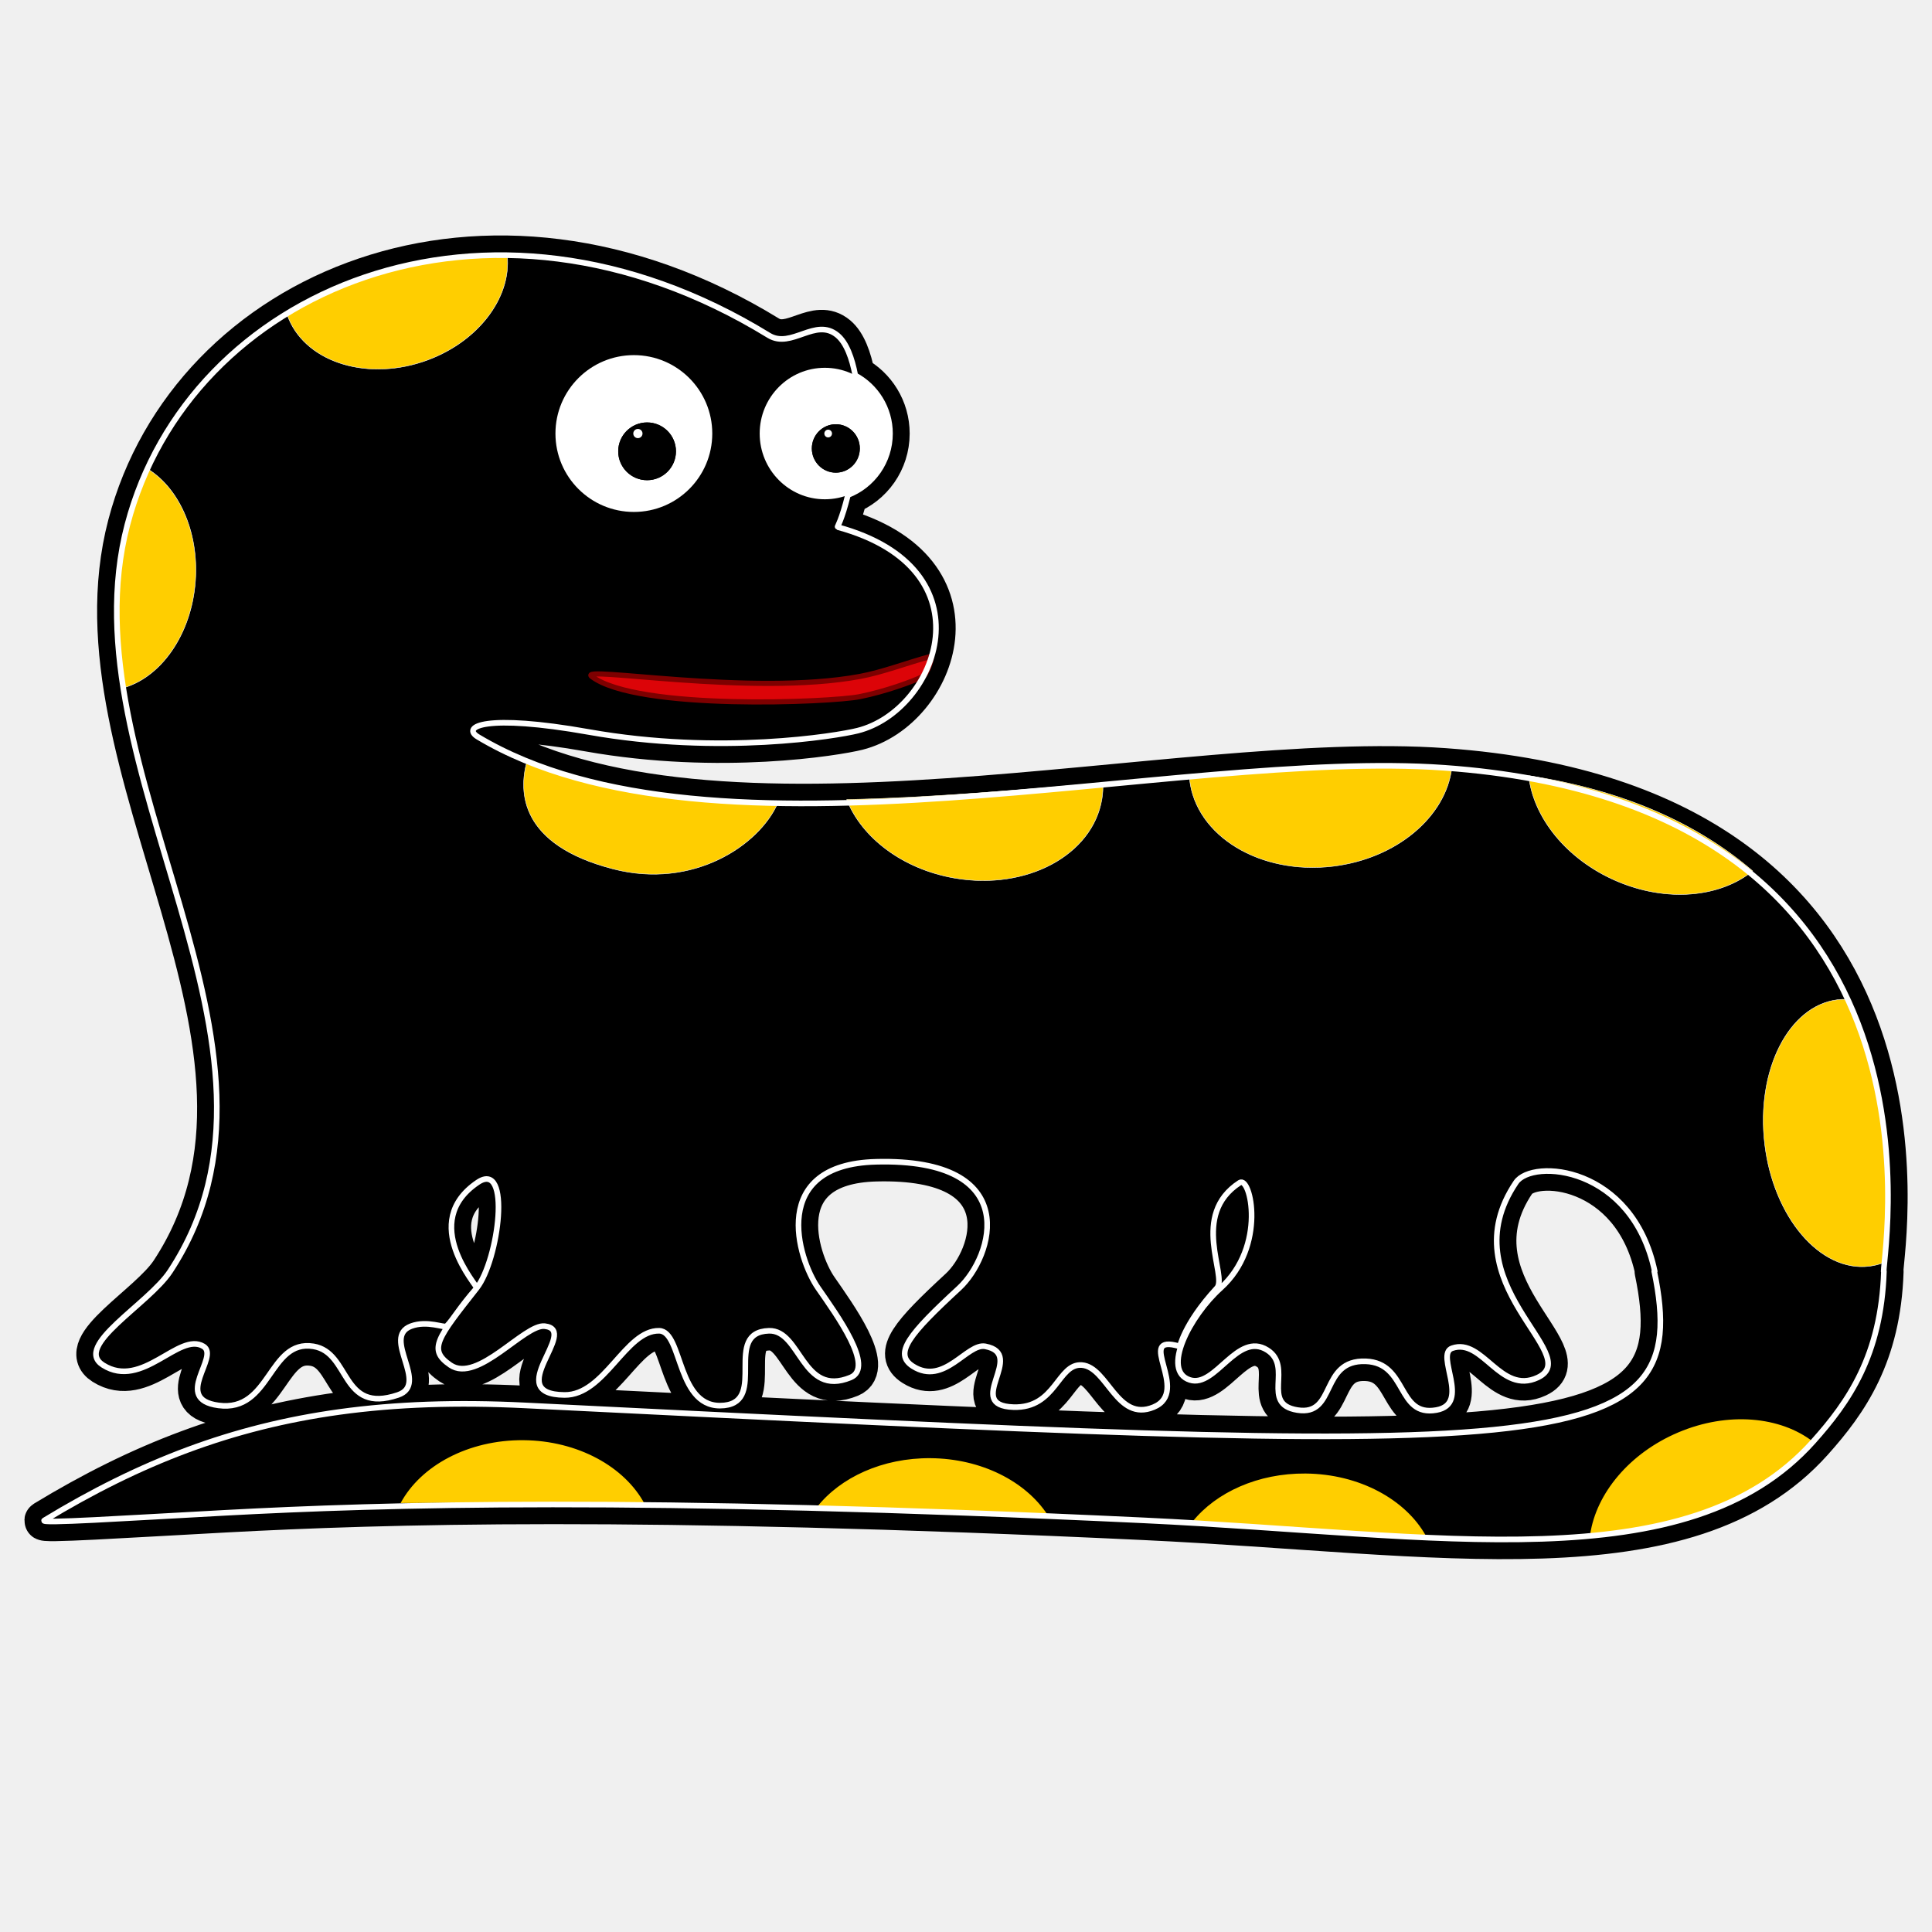
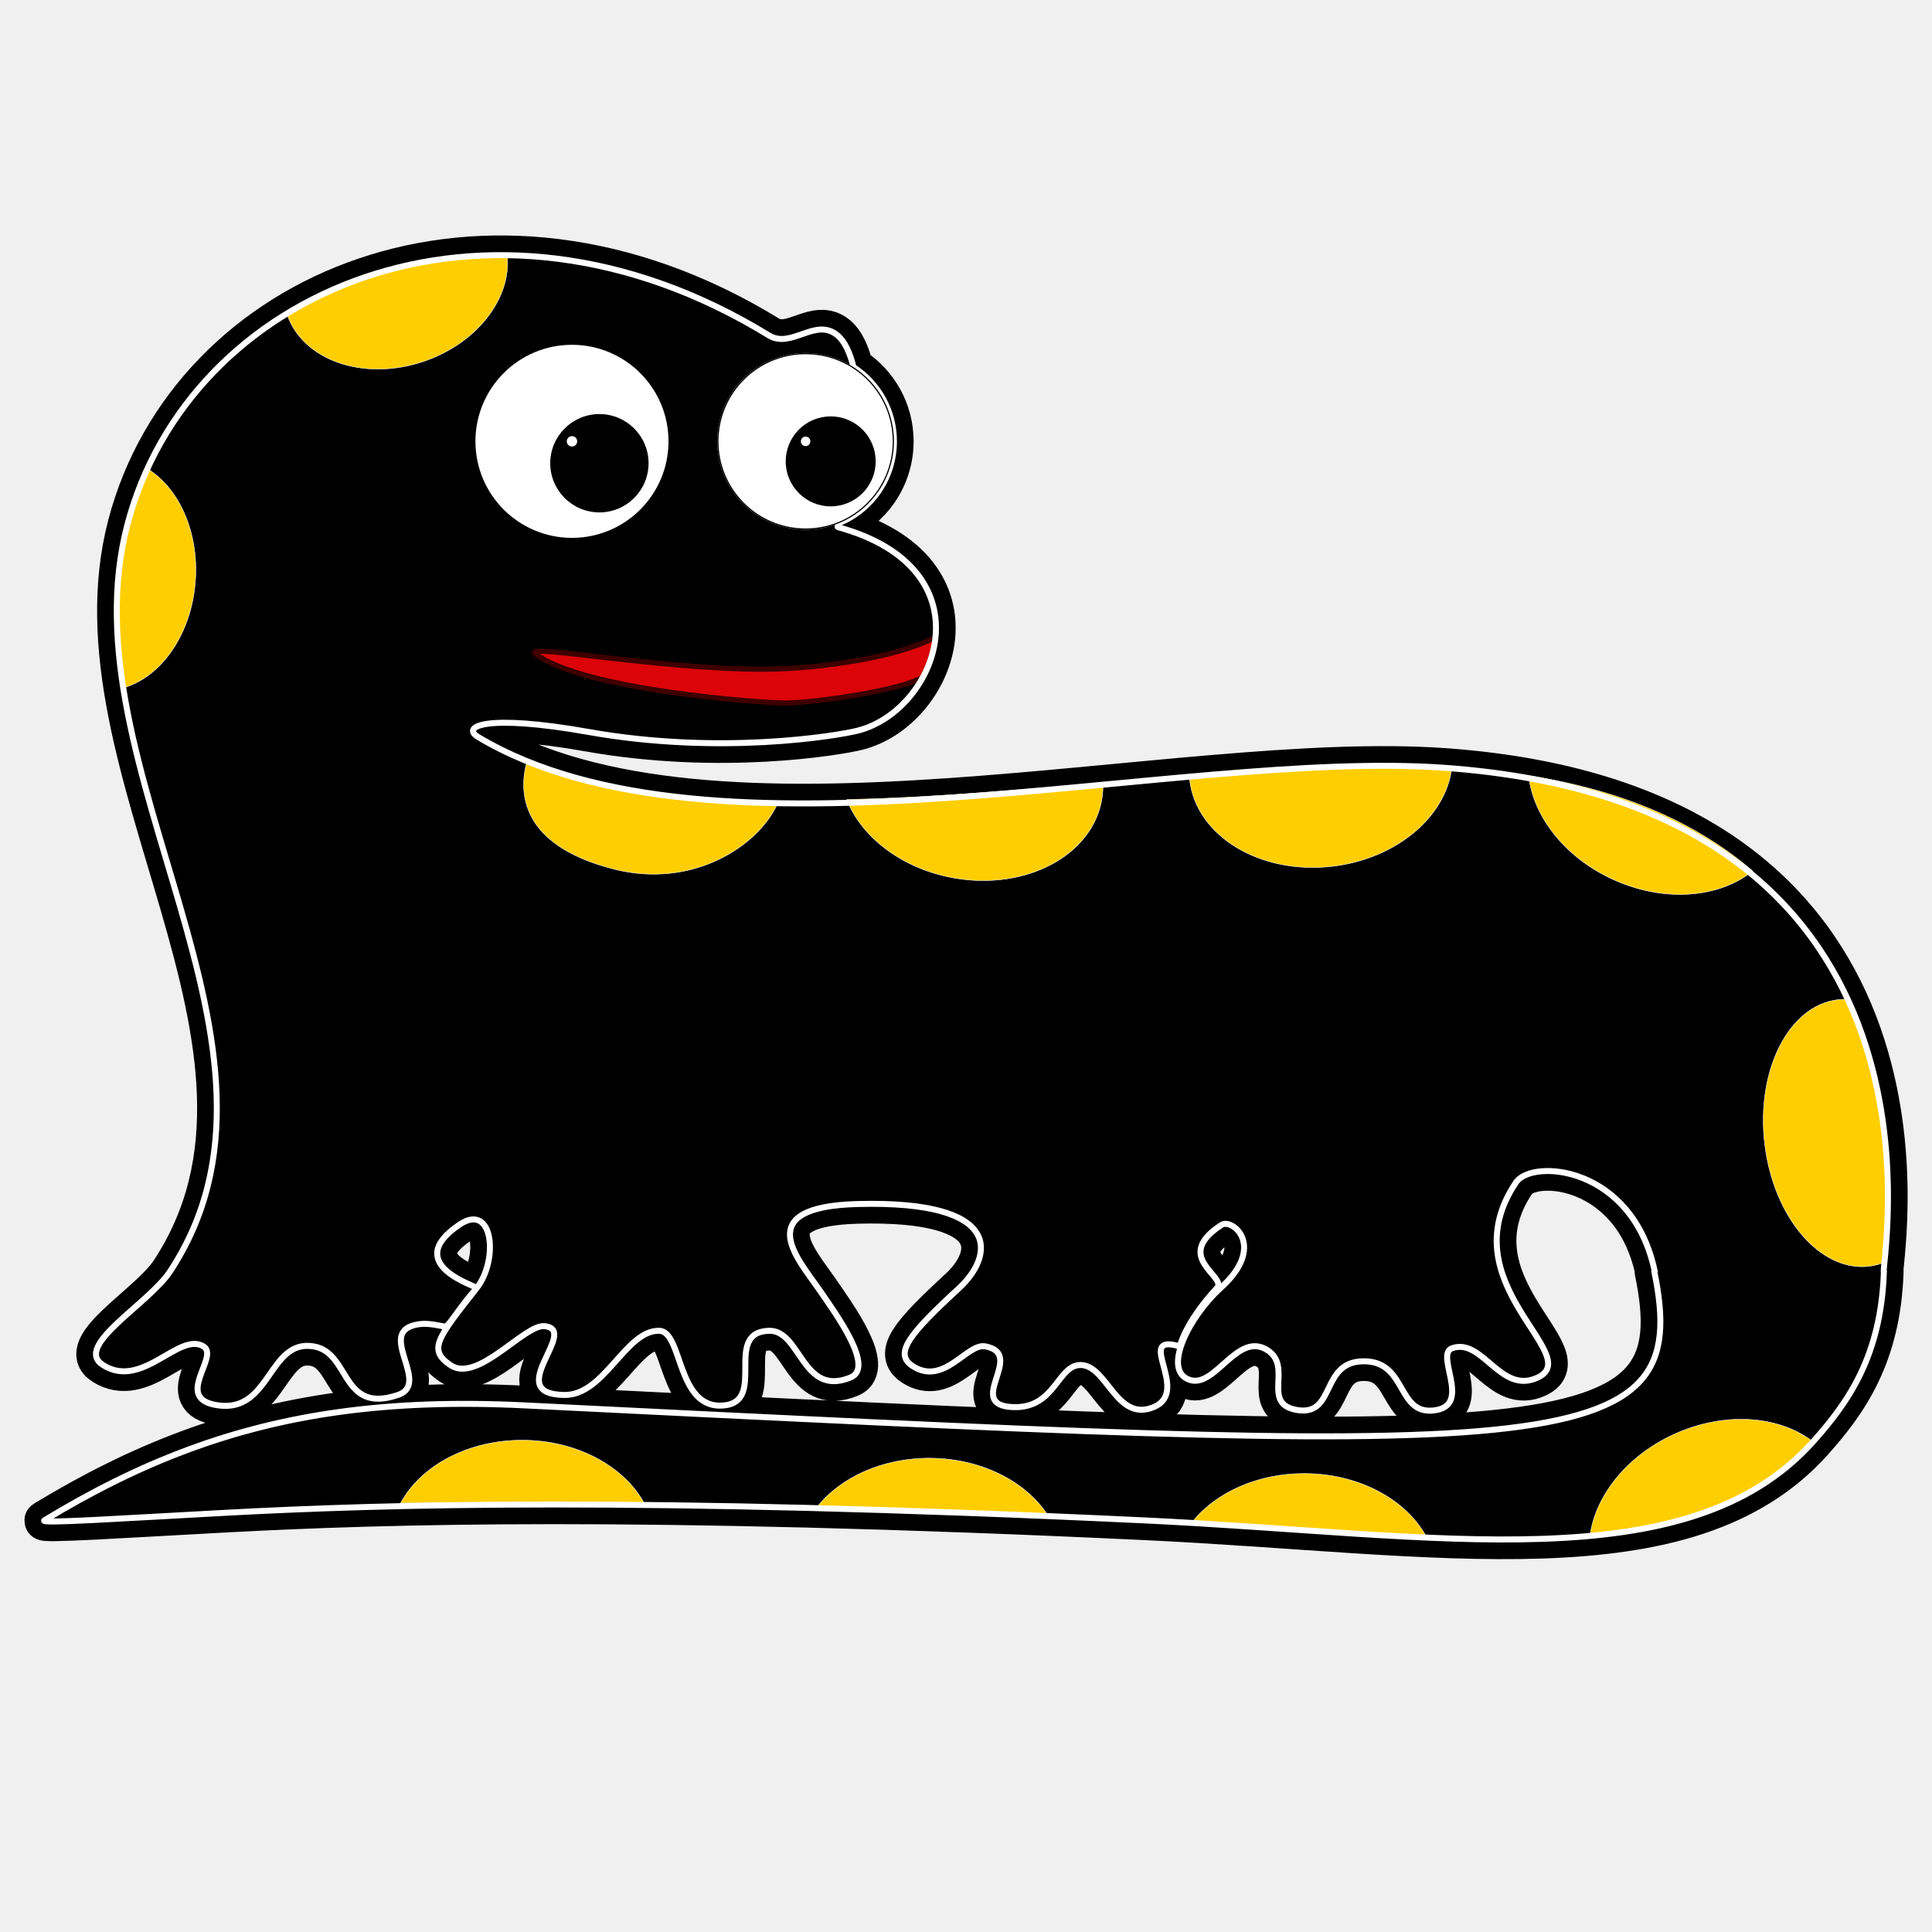
<svg xmlns="http://www.w3.org/2000/svg" width="100%" height="100%" viewBox="0 0 3225 3225" version="1.1" xml:space="preserve" style="fill-rule:evenodd;clip-rule:evenodd;stroke-linejoin:round;stroke-miterlimit:2;">
-   <g>
-     <g id="Salamandra">
-       <path d="M1415.43,826.311C1405.14,868.114 1397.38,879.586 1398.03,879.762C1655.72,949.821 1565.36,1186.06 1431.75,1219.63C1397.12,1228.34 1202.18,1260.84 982.983,1221.91C809.55,1191.11 769.35,1213.02 797.975,1230.16C1189.56,1464.62 1962.54,1249.58 2411.46,1281.68C3272.15,1343.22 3145.42,2075.82 3144.35,2122.18C3144.35,2122.56 3144.73,2122.18 3144.73,2122.18C3140.12,2262.59 3085.75,2340.3 3026.68,2406.33C2816.95,2640.78 2401.89,2561.12 1910.05,2537.92C1061.69,2497.92 636.24,2511.34 377.078,2525.2C205.142,2534.4 64.271,2543.82 73.984,2537.92C233.729,2440.9 387.323,2381.6 566.953,2356.85C661.332,2343.84 762.9,2340.37 876.323,2345.98C2607.97,2431.54 2828.08,2443.4 2761.38,2122.18L2762.2,2122.18C2725.11,1945.88 2557.76,1933.6 2530.68,1973.66C2416.78,2142.16 2647.07,2261.77 2566.91,2299.42C2504.35,2328.79 2475.23,2232.58 2423.96,2250.53C2394.8,2260.73 2456.09,2343.29 2397.69,2353.72C2331.4,2365.56 2350.01,2275.05 2279.86,2272.4C2202.66,2269.49 2231.48,2364.44 2165.48,2353.72C2103.75,2343.7 2159.31,2281.5 2115.48,2253.65C2065.6,2221.96 2029.06,2317.01 1986.39,2303.54C1938.07,2288.29 1985.91,2196.44 2037.46,2150.05C2114.88,2080.38 2087.4,1962.52 2069.4,1974.19C1986.05,2028.17 2049.38,2130.53 2031.37,2150.05C1974.2,2212.04 1969.56,2250.86 1969.05,2247.4C1892.07,2224.57 1989,2322.67 1925.67,2348.85C1864.4,2374.18 1848.91,2282.17 1806.06,2278.65C1765.48,2275.32 1763.02,2351.28 1691.57,2348.85C1607.75,2346 1714.13,2260.48 1644.69,2247.4C1614.19,2241.66 1576.23,2313.7 1523.99,2280.67C1490.8,2259.68 1517.7,2227.05 1601.11,2150.05C1657.1,2098.36 1709.71,1932.86 1462.15,1939.32C1283.38,1943.98 1331.22,2100.34 1365.65,2150.09C1397.21,2195.7 1460.49,2282.67 1419.65,2299.42C1338.52,2332.68 1337.03,2219.74 1283.49,2221.42C1206.23,2223.86 1280.57,2338.35 1209.04,2345.98C1128.89,2354.52 1140.16,2222.34 1100.38,2221.42C1044.13,2220.13 1009.49,2329.16 942.36,2328.54C836.363,2327.55 968.331,2220.21 909.233,2213.69C875.433,2209.96 797.254,2309.83 751.76,2278.65C714.132,2252.86 729.68,2234.22 795.777,2150.09C798.195,2147.33 698.364,2040.54 797.478,1973.66C853.908,1935.58 832.565,2103.26 795.777,2150.09C766.754,2183.13 756.852,2202.24 745.497,2213.69C742.078,2217.14 713.226,2203.53 686.163,2213.69C636.219,2232.43 717.451,2310.64 664.289,2328.54C568.187,2360.89 585.529,2257.56 523.207,2247.4C448.059,2235.15 452.317,2357.89 364.581,2345.98C286.946,2335.43 367.692,2264.37 339.582,2247.4C298.638,2222.68 237.569,2320.18 171.957,2278.65C121.503,2246.71 247.791,2177.18 284.002,2122.18L284.001,2122.18C529.878,1748.72 105.484,1284.12 212.647,875.814C315.152,485.254 810.883,269.911 1283.3,559.803C1321.17,583.043 1361.34,529.059 1398.03,559.803C1412.99,572.34 1422.3,598.004 1427.71,626.667C1462.14,645.096 1485.62,681.645 1485.62,723.682C1485.62,770.548 1456.44,810.591 1415.43,826.311Z" style="stroke:white;stroke-width:9.38px;" />
-       <path d="M1415.43,826.311C1405.14,868.114 1397.38,879.586 1398.03,879.762C1655.72,949.821 1565.36,1186.06 1431.75,1219.63C1397.12,1228.34 1202.18,1260.84 982.983,1221.91C809.55,1191.11 769.35,1213.02 797.975,1230.16C1189.56,1464.62 1962.54,1249.58 2411.46,1281.68C3272.15,1343.22 3145.42,2075.82 3144.35,2122.18C3144.35,2122.56 3144.73,2122.18 3144.73,2122.18C3140.12,2262.59 3085.75,2340.3 3026.68,2406.33C2816.95,2640.78 2401.89,2561.12 1910.05,2537.92C1061.69,2497.92 636.24,2511.34 377.078,2525.2C205.142,2534.4 64.271,2543.82 73.984,2537.92C233.729,2440.9 387.323,2381.6 566.953,2356.85C661.332,2343.84 762.9,2340.37 876.323,2345.98C2607.97,2431.54 2828.08,2443.4 2761.38,2122.18L2762.2,2122.18C2725.11,1945.88 2557.76,1933.6 2530.68,1973.66C2416.78,2142.16 2647.07,2261.77 2566.91,2299.42C2504.35,2328.79 2475.23,2232.58 2423.96,2250.53C2394.8,2260.73 2456.09,2343.29 2397.69,2353.72C2331.4,2365.56 2350.01,2275.05 2279.86,2272.4C2202.66,2269.49 2231.48,2364.44 2165.48,2353.72C2103.75,2343.7 2159.31,2281.5 2115.48,2253.65C2065.6,2221.96 2029.06,2317.01 1986.39,2303.54C1938.07,2288.29 1985.91,2196.44 2037.46,2150.05C2114.88,2080.38 2087.4,1962.52 2069.4,1974.19C1986.05,2028.17 2049.38,2130.53 2031.37,2150.05C1974.2,2212.04 1969.56,2250.86 1969.05,2247.4C1892.07,2224.57 1989,2322.67 1925.67,2348.85C1864.4,2374.18 1848.91,2282.17 1806.06,2278.65C1765.48,2275.32 1763.02,2351.28 1691.57,2348.85C1607.75,2346 1714.13,2260.48 1644.69,2247.4C1614.19,2241.66 1576.23,2313.7 1523.99,2280.67C1490.8,2259.68 1517.7,2227.05 1601.11,2150.05C1657.1,2098.36 1709.71,1932.86 1462.15,1939.32C1283.38,1943.98 1331.22,2100.34 1365.65,2150.09C1397.21,2195.7 1460.49,2282.67 1419.65,2299.42C1338.52,2332.68 1337.03,2219.74 1283.49,2221.42C1206.23,2223.86 1280.57,2338.35 1209.04,2345.98C1128.89,2354.52 1140.16,2222.34 1100.38,2221.42C1044.13,2220.13 1009.49,2329.16 942.36,2328.54C836.363,2327.55 968.331,2220.21 909.233,2213.69C875.433,2209.96 797.254,2309.83 751.76,2278.65C714.132,2252.86 729.68,2234.22 795.777,2150.09C798.195,2147.33 698.364,2040.54 797.478,1973.66C853.908,1935.58 832.565,2103.26 795.777,2150.09C766.754,2183.13 756.852,2202.24 745.497,2213.69C742.078,2217.14 713.226,2203.53 686.163,2213.69C636.219,2232.43 717.451,2310.64 664.289,2328.54C568.187,2360.89 585.529,2257.56 523.207,2247.4C448.059,2235.15 452.317,2357.89 364.581,2345.98C286.946,2335.43 367.692,2264.37 339.582,2247.4C298.638,2222.68 237.569,2320.18 171.957,2278.65C121.503,2246.71 247.791,2177.18 284.002,2122.18L284.001,2122.18C529.878,1748.72 105.484,1284.12 212.647,875.814C315.152,485.254 810.883,269.911 1283.3,559.803C1321.17,583.043 1361.34,529.059 1398.03,559.803C1412.99,572.34 1422.3,598.004 1427.71,626.667C1462.14,645.096 1485.62,681.645 1485.62,723.682C1485.62,770.548 1456.44,810.591 1415.43,826.311Z" style="stroke:black;stroke-width:65.71px;" />
-       <g>
-         <path d="M879.427,1271.63C1004.88,1325.41 1144.82,1342.04 1298.11,1341.02C1267.51,1410.55 1157.4,1485.17 1023.41,1450.5C867.26,1410.11 865.798,1321.68 879.427,1271.63Z" style="fill:rgb(255,206,0);stroke:white;stroke-width:0.75px;" />
-         <path d="M243.194,780.765C297.409,811.877 332.293,886.289 326.199,969.96C319.642,1059.98 267.732,1132.21 203.29,1148.94C189.843,1070.22 189.969,979.289 213.601,873.99C220.833,841.763 230.753,810.625 243.194,780.765Z" style="fill:rgb(255,206,0);stroke:white;stroke-width:0.75px;" />
-         <path d="M787.29,427.426C806.836,426.144 826.634,425.64 846.655,425.925C854.433,497.889 795.726,574.161 705.243,603.964C606.498,636.489 506.438,601.64 479.571,526.077C567.912,470.87 673.202,436.076 787.29,427.426Z" style="fill:rgb(255,206,0);stroke:white;stroke-width:0.75px;" />
-         <path d="M3082.88,1668.22C3165.14,1854.22 3150.14,2049.3 3145.43,2107.22C3137.44,2110.46 3129.07,2112.62 3120.39,2113.69C3038.58,2123.74 2960.3,2032.22 2945.69,1909.44C2931.08,1786.67 2985.64,1678.83 3067.45,1668.79C3072.62,1668.15 3077.76,1667.92 3082.88,1668.22Z" style="fill:rgb(255,206,0);stroke:white;stroke-width:0.75px;" />
-         <path d="M1840.98,1306.85C1841.43,1315.84 1840.87,1324.91 1839.35,1334C1823.77,1427.42 1713.69,1486.5 1593.67,1465.84C1506.71,1450.87 1438.25,1398.13 1413.36,1334.59C1547.9,1332.01 1693.13,1319.32 1840.98,1306.85Z" style="fill:rgb(255,206,0);stroke:white;stroke-width:0.75px;" />
-         <path d="M1985.36,1295.12C2129.75,1284.14 2274.23,1276.53 2411.45,1281.69L2423.36,1282.3C2413.36,1363.35 2331.17,1433.48 2224.41,1446.13C2103.5,1460.46 1996.57,1395.68 1985.76,1301.56L1985.36,1295.12Z" style="fill:rgb(255,206,0);stroke:white;stroke-width:0.75px;" />
-         <path d="M2551.73,1294.82C2717.87,1320.42 2838.43,1379.01 2925.69,1453.89C2871.41,1498 2782.18,1506.86 2697.81,1470.4C2614.5,1434.39 2559.25,1364.27 2551.73,1294.82Z" style="fill:rgb(255,206,0);stroke:white;stroke-width:0.75px;" />
-         <path d="M1990.89,2539.67C2030.16,2491.08 2099.96,2459.05 2179.2,2459.69C2269.35,2460.43 2346.6,2503.25 2380.32,2563.92C2258.98,2558.67 2128.09,2547.76 1990.89,2539.67ZM2654.44,2561.03C2664.6,2493.16 2719.71,2425.7 2801.43,2391.07C2884.55,2355.85 2972.05,2364.4 3026.49,2406.63C2936.81,2504.83 2809.19,2546.89 2654.44,2561.03ZM1363.79,2515.64C1402.83,2466.16 1473.27,2433.43 1553.36,2434.08C1638.42,2434.78 1712,2472.94 1748.36,2528.21C1614.72,2522.77 1486.38,2518.66 1363.79,2515.64ZM668.792,2508.94C702.265,2446.7 781.617,2403.29 873.737,2404.04C964.896,2404.78 1042.87,2448.56 1075.97,2510.31C930.353,2508.51 794.427,2508.22 668.792,2508.94Z" style="fill:rgb(255,206,0);" />
+   <g id="Salamandra">
+     <path id="body-background" d="M1400.84,873.074C1398.83,877.856 1397.77,879.692 1398.03,879.762C1655.72,949.821 1565.36,1186.06 1431.75,1219.63C1397.12,1228.34 1202.18,1260.84 982.983,1221.91C809.55,1191.11 769.35,1213.02 797.975,1230.16C1189.56,1464.62 1962.54,1249.58 2411.46,1281.68C3272.15,1343.22 3145.42,2075.82 3144.35,2122.18C3144.35,2122.56 3144.73,2122.18 3144.73,2122.18C3140.12,2262.59 3085.75,2340.3 3026.68,2406.33C2816.95,2640.78 2401.89,2561.12 1910.05,2537.92C1061.69,2497.92 636.24,2511.34 377.078,2525.2C205.142,2534.4 64.271,2543.82 73.984,2537.92C233.729,2440.9 387.323,2381.6 566.953,2356.85C661.332,2343.84 762.9,2340.37 876.323,2345.98C2607.97,2431.54 2828.08,2443.4 2761.38,2122.18L2762.2,2122.18C2725.11,1945.88 2557.76,1933.6 2530.68,1973.66C2416.78,2142.16 2647.07,2261.77 2566.91,2299.42C2504.35,2328.79 2475.23,2232.58 2423.96,2250.53C2394.8,2260.73 2456.09,2343.29 2397.69,2353.72C2331.4,2365.56 2350.01,2275.05 2279.86,2272.4C2202.66,2269.49 2231.48,2364.44 2165.48,2353.72C2103.75,2343.7 2159.31,2281.5 2115.48,2253.65C2065.6,2221.96 2029.06,2317.01 1986.39,2303.54C1938.07,2288.29 1985.91,2196.44 2037.46,2150.05C2114.88,2080.38 2057,2033.02 2039,2044.69C1955.65,2098.67 2049.38,2130.53 2031.37,2150.05C1974.2,2212.04 1969.56,2250.86 1969.05,2247.4C1892.07,2224.57 1989,2322.67 1925.67,2348.85C1864.4,2374.18 1848.91,2282.17 1806.06,2278.65C1765.48,2275.32 1763.02,2351.28 1691.57,2348.85C1607.75,2346 1714.13,2260.48 1644.69,2247.4C1614.19,2241.66 1576.23,2313.7 1523.99,2280.67C1490.8,2259.68 1517.7,2227.05 1601.11,2150.05C1657.1,2098.36 1679.31,2003.36 1431.75,2009.82C1252.98,2014.48 1331.22,2100.34 1365.65,2150.09C1397.21,2195.7 1460.49,2282.67 1419.65,2299.42C1338.52,2332.68 1337.03,2219.74 1283.49,2221.42C1206.23,2223.86 1280.57,2338.35 1209.04,2345.98C1128.89,2354.52 1140.16,2222.34 1100.38,2221.42C1044.13,2220.13 1009.49,2329.16 942.36,2328.54C836.363,2327.55 968.331,2220.21 909.233,2213.69C875.433,2209.96 797.254,2309.83 751.76,2278.65C714.132,2252.86 729.68,2234.22 795.777,2150.09C798.195,2147.33 667.964,2111.04 767.078,2044.16C823.508,2006.08 832.565,2103.26 795.777,2150.09C766.754,2183.13 756.852,2202.24 745.497,2213.69C742.078,2217.14 713.226,2203.53 686.163,2213.69C636.219,2232.43 717.451,2310.64 664.289,2328.54C568.187,2360.89 585.529,2257.56 523.207,2247.4C448.059,2235.15 452.317,2357.89 364.581,2345.98C286.946,2335.43 367.692,2264.37 339.582,2247.4C298.638,2222.68 237.569,2320.18 171.957,2278.65C121.503,2246.71 247.791,2177.18 284.002,2122.18L284.001,2122.18C529.878,1748.72 105.484,1284.12 212.647,875.814C315.152,485.254 810.883,269.911 1283.3,559.803C1321.17,583.043 1361.34,529.059 1398.03,559.803C1410.54,570.283 1419.1,589.937 1424.73,612.847C1465.32,639.119 1492.2,684.796 1492.2,736.702C1492.2,798.222 1454.43,850.992 1400.84,873.074Z" style="stroke:black;stroke-width:65.71px;" />
+     <path id="mouth" d="M1560.86,1064.05C1564.33,1062.27 1557.4,1098.09 1539.51,1130.4C1506.21,1152.16 1357.83,1173.52 1310.8,1173.52C1274.22,1173.52 974.211,1152.61 893.674,1091.25C868.775,1072.28 1140.81,1124.6 1310.8,1116.13C1364.18,1113.46 1488.6,1101.15 1560.86,1064.05Z" style="fill:rgb(220,4,8);stroke:rgb(62,0,0);stroke-width:8.59px;" />
+     <path id="stains" d="M879.427,1271.63C1004.88,1325.41 1144.82,1342.04 1298.11,1341.02C1267.51,1410.55 1157.4,1485.17 1023.41,1450.5C867.26,1410.11 865.798,1321.68 879.427,1271.63ZM243.194,780.765C297.409,811.877 332.293,886.289 326.199,969.96C319.642,1059.98 267.732,1132.21 203.29,1148.94C189.843,1070.22 189.969,979.289 213.601,873.99C220.833,841.763 230.753,810.625 243.194,780.765ZM787.29,427.426C806.836,426.144 826.634,425.64 846.655,425.925C854.433,497.889 795.726,574.161 705.243,603.964C606.498,636.489 506.438,601.64 479.571,526.077C567.912,470.87 673.202,436.076 787.29,427.426ZM3082.88,1668.22C3165.14,1854.22 3150.14,2049.3 3145.43,2107.22C3137.44,2110.46 3129.07,2112.62 3120.39,2113.69C3038.58,2123.74 2960.3,2032.22 2945.69,1909.44C2931.08,1786.67 2985.64,1678.83 3067.45,1668.79C3072.62,1668.15 3077.76,1667.92 3082.88,1668.22ZM1840.98,1306.85C1841.43,1315.84 1840.87,1324.91 1839.35,1334C1823.77,1427.42 1713.69,1486.5 1593.67,1465.84C1506.71,1450.87 1438.25,1398.13 1413.36,1334.59C1547.9,1332.01 1693.13,1319.32 1840.98,1306.85ZM1985.36,1295.12C2129.75,1284.14 2274.23,1276.53 2411.45,1281.69L2423.36,1282.3C2413.36,1363.35 2331.17,1433.48 2224.41,1446.13C2103.5,1460.46 1996.57,1395.68 1985.76,1301.56L1985.36,1295.12ZM2551.73,1294.82C2717.87,1320.42 2838.43,1379.01 2925.69,1453.89C2871.41,1498 2782.18,1506.86 2697.81,1470.4C2614.5,1434.39 2559.25,1364.27 2551.73,1294.82ZM1990.89,2539.67C2030.16,2491.08 2099.96,2459.05 2179.2,2459.69C2269.35,2460.43 2346.6,2503.25 2380.32,2563.92C2258.98,2558.67 2128.09,2547.76 1990.89,2539.67ZM2654.44,2561.03C2664.6,2493.16 2719.71,2425.7 2801.43,2391.07C2884.55,2355.85 2972.05,2364.4 3026.49,2406.63C2936.81,2504.83 2809.19,2546.89 2654.44,2561.03ZM1363.79,2515.64C1402.83,2466.16 1473.27,2433.43 1553.36,2434.08C1638.42,2434.78 1712,2472.94 1748.36,2528.21C1614.72,2522.77 1486.38,2518.66 1363.79,2515.64ZM668.792,2508.94C702.265,2446.7 781.617,2403.29 873.737,2404.04C964.896,2404.78 1042.87,2448.56 1075.97,2510.31C930.353,2508.51 794.427,2508.22 668.792,2508.94Z" style="fill:rgb(255,206,0);stroke:white;stroke-width:0.75px;" />
+     <path id="body-contour" d="M1400.84,873.074C1398.83,877.856 1397.77,879.692 1398.03,879.762C1655.72,949.821 1565.36,1186.06 1431.75,1219.63C1397.12,1228.34 1202.18,1260.84 982.983,1221.91C809.55,1191.11 769.35,1213.02 797.975,1230.16C1189.56,1464.62 1962.54,1249.58 2411.46,1281.68C3272.15,1343.22 3145.42,2075.82 3144.35,2122.18C3144.35,2122.56 3144.73,2122.18 3144.73,2122.18C3140.12,2262.59 3085.75,2340.3 3026.68,2406.33C2816.95,2640.78 2401.89,2561.12 1910.05,2537.92C1061.69,2497.92 636.24,2511.34 377.078,2525.2C205.142,2534.4 64.271,2543.82 73.984,2537.92C233.729,2440.9 387.323,2381.6 566.953,2356.85C661.332,2343.84 762.9,2340.37 876.323,2345.98C2607.97,2431.54 2828.08,2443.4 2761.38,2122.18L2762.2,2122.18C2725.11,1945.88 2557.76,1933.6 2530.68,1973.66C2416.78,2142.16 2647.07,2261.77 2566.91,2299.42C2504.35,2328.79 2475.23,2232.58 2423.96,2250.53C2394.8,2260.73 2456.09,2343.29 2397.69,2353.72C2331.4,2365.56 2350.01,2275.05 2279.86,2272.4C2202.66,2269.49 2231.48,2364.44 2165.48,2353.72C2103.75,2343.7 2159.31,2281.5 2115.48,2253.65C2065.6,2221.96 2029.06,2317.01 1986.39,2303.54C1938.07,2288.29 1985.91,2196.44 2037.46,2150.05C2114.88,2080.38 2057,2033.02 2039,2044.69C1955.65,2098.67 2049.38,2130.53 2031.37,2150.05C1974.2,2212.04 1969.56,2250.86 1969.05,2247.4C1892.07,2224.57 1989,2322.67 1925.67,2348.85C1864.4,2374.18 1848.91,2282.17 1806.06,2278.65C1765.48,2275.32 1763.02,2351.28 1691.57,2348.85C1607.75,2346 1714.13,2260.48 1644.69,2247.4C1614.19,2241.66 1576.23,2313.7 1523.99,2280.67C1490.8,2259.68 1517.7,2227.05 1601.11,2150.05C1657.1,2098.36 1679.31,2003.36 1431.75,2009.82C1252.98,2014.48 1331.22,2100.34 1365.65,2150.09C1397.21,2195.7 1460.49,2282.67 1419.65,2299.42C1338.52,2332.68 1337.03,2219.74 1283.49,2221.42C1206.23,2223.86 1280.57,2338.35 1209.04,2345.98C1128.89,2354.52 1140.16,2222.34 1100.38,2221.42C1044.13,2220.13 1009.49,2329.16 942.36,2328.54C836.363,2327.55 968.331,2220.21 909.233,2213.69C875.433,2209.96 797.254,2309.83 751.76,2278.65C714.132,2252.86 729.68,2234.22 795.777,2150.09C798.195,2147.33 667.964,2111.04 767.078,2044.16C823.508,2006.08 832.565,2103.26 795.777,2150.09C766.754,2183.13 756.852,2202.24 745.497,2213.69C742.078,2217.14 713.226,2203.53 686.163,2213.69C636.219,2232.43 717.451,2310.64 664.289,2328.54C568.187,2360.89 585.529,2257.56 523.207,2247.4C448.059,2235.15 452.317,2357.89 364.581,2345.98C286.946,2335.43 367.692,2264.37 339.582,2247.4C298.638,2222.68 237.569,2320.18 171.957,2278.65C121.503,2246.71 247.791,2177.18 284.002,2122.18L284.001,2122.18C529.878,1748.72 105.484,1284.12 212.647,875.814C315.152,485.254 810.883,269.911 1283.3,559.803C1321.17,583.043 1361.34,529.059 1398.03,559.803C1410.54,570.283 1419.1,589.937 1424.73,612.847C1465.32,639.119 1492.2,684.796 1492.2,736.702C1492.2,798.222 1454.43,850.992 1400.84,873.074Z" style="fill:none;stroke:white;stroke-width:10px;" />
+     <g id="eyes">
+       <g id="left">
+         <circle cx="1344.77" cy="736.702" r="147.426" style="fill:white;" />
+         <path d="M1344.77,589.276C1426.14,589.276 1492.2,655.335 1492.2,736.702C1492.2,818.069 1426.14,884.128 1344.77,884.128C1263.4,884.128 1197.34,818.069 1197.34,736.702C1197.34,655.335 1263.4,589.276 1344.77,589.276ZM1344.77,591.276C1264.51,591.276 1199.34,656.439 1199.34,736.702C1199.34,816.965 1264.51,882.128 1344.77,882.128C1425.03,882.128 1490.2,816.965 1490.2,736.702C1490.2,656.439 1425.03,591.276 1344.77,591.276Z" />
+         <circle cx="1386.65" cy="770.147" r="75.083" />
+         <circle cx="1344.77" cy="736.702" r="7.948" style="fill:white;" />
      </g>
-       <path d="M987.703,1129.2C1063.49,1186.76 1388.14,1172.33 1435.19,1162.87C1477.92,1154.28 1523.76,1137.51 1540.69,1129.2C1547.89,1125.66 1557.97,1094.51 1553.45,1095.73C1513.66,1106.46 1473.81,1122.05 1435.19,1129.2C1253.35,1162.87 962.777,1110.26 987.703,1129.2Z" style="fill:rgb(220,4,8);stroke:rgb(125,0,0);stroke-width:8.59px;" />
-       <path d="M1415.43,826.311C1405.14,868.114 1397.38,879.586 1398.03,879.762C1655.72,949.821 1565.36,1186.06 1431.75,1219.63C1397.12,1228.34 1202.18,1260.84 982.983,1221.91C809.55,1191.11 769.35,1213.02 797.975,1230.16C1189.56,1464.62 1962.54,1249.58 2411.46,1281.68C3272.15,1343.22 3145.42,2075.82 3144.35,2122.18C3144.35,2122.56 3144.73,2122.18 3144.73,2122.18C3140.12,2262.59 3085.75,2340.3 3026.68,2406.33C2816.95,2640.78 2401.89,2561.12 1910.05,2537.92C1061.69,2497.92 636.24,2511.34 377.078,2525.2C205.142,2534.4 64.271,2543.82 73.984,2537.92C233.729,2440.9 387.323,2381.6 566.953,2356.85C661.332,2343.84 762.9,2340.37 876.323,2345.98C2607.97,2431.54 2828.08,2443.4 2761.38,2122.18L2762.2,2122.18C2725.11,1945.88 2557.76,1933.6 2530.68,1973.66C2416.78,2142.16 2647.07,2261.77 2566.91,2299.42C2504.35,2328.79 2475.23,2232.58 2423.96,2250.53C2394.8,2260.73 2456.09,2343.29 2397.69,2353.72C2331.4,2365.56 2350.01,2275.05 2279.86,2272.4C2202.66,2269.49 2231.48,2364.44 2165.48,2353.72C2103.75,2343.7 2159.31,2281.5 2115.48,2253.65C2065.6,2221.96 2029.06,2317.01 1986.39,2303.54C1938.07,2288.29 1985.91,2196.44 2037.46,2150.05C2114.88,2080.38 2087.4,1962.52 2069.4,1974.19C1986.05,2028.17 2049.38,2130.53 2031.37,2150.05C1974.2,2212.04 1969.56,2250.86 1969.05,2247.4C1892.07,2224.57 1989,2322.67 1925.67,2348.85C1864.4,2374.18 1848.91,2282.17 1806.06,2278.65C1765.48,2275.32 1763.02,2351.28 1691.57,2348.85C1607.75,2346 1714.13,2260.48 1644.69,2247.4C1614.19,2241.66 1576.23,2313.7 1523.99,2280.67C1490.8,2259.68 1517.7,2227.05 1601.11,2150.05C1657.1,2098.36 1709.71,1932.86 1462.15,1939.32C1283.38,1943.98 1331.22,2100.34 1365.65,2150.09C1397.21,2195.7 1460.49,2282.67 1419.65,2299.42C1338.52,2332.68 1337.03,2219.74 1283.49,2221.42C1206.23,2223.86 1280.57,2338.35 1209.04,2345.98C1128.89,2354.52 1140.16,2222.34 1100.38,2221.42C1044.13,2220.13 1009.49,2329.16 942.36,2328.54C836.363,2327.55 968.331,2220.21 909.233,2213.69C875.433,2209.96 797.254,2309.83 751.76,2278.65C714.132,2252.86 729.68,2234.22 795.777,2150.09C798.195,2147.33 698.364,2040.54 797.478,1973.66C853.908,1935.58 832.565,2103.26 795.777,2150.09C766.754,2183.13 756.852,2202.24 745.497,2213.69C742.078,2217.14 713.226,2203.53 686.163,2213.69C636.219,2232.43 717.451,2310.64 664.289,2328.54C568.187,2360.89 585.529,2257.56 523.207,2247.4C448.059,2235.15 452.317,2357.89 364.581,2345.98C286.946,2335.43 367.692,2264.37 339.582,2247.4C298.638,2222.68 237.569,2320.18 171.957,2278.65C121.503,2246.71 247.791,2177.18 284.002,2122.18L284.001,2122.18C529.878,1748.72 105.484,1284.12 212.647,875.814C315.152,485.254 810.883,269.911 1283.3,559.803C1321.17,583.043 1361.34,529.059 1398.03,559.803C1412.99,572.34 1422.3,598.004 1427.71,626.667C1462.14,645.096 1485.62,681.645 1485.62,723.682C1485.62,770.548 1456.44,810.591 1415.43,826.311Z" style="fill:none;stroke:white;stroke-width:9.38px;" />
-       <g>
-         <g id="left">
-           <ellipse cx="1376.86" cy="723.682" rx="108.758" ry="109.742" style="fill:white;" />
-           <ellipse cx="1395.21" cy="748.578" rx="40.047" ry="40.409" />
-           <path d="M1395.21,708.169C1417.31,708.169 1435.26,726.276 1435.26,748.578C1435.26,770.881 1417.31,788.988 1395.21,788.988C1373.11,788.988 1355.16,770.881 1355.16,748.578C1355.16,726.276 1373.11,708.169 1395.21,708.169ZM1395.21,712.312C1375.38,712.312 1359.31,728.573 1359.31,748.578C1359.31,768.584 1375.38,784.845 1395.21,784.845C1415.04,784.845 1431.12,768.584 1431.12,748.578C1431.12,728.573 1415.04,712.312 1395.21,712.312Z" />
-           <ellipse cx="1382.43" cy="723.682" rx="6.402" ry="6.46" style="fill:white;" />
-         </g>
-         <g id="right">
-           <circle cx="1058.07" cy="723.682" r="130.89" style="fill:white;" />
-           <circle cx="1080.15" cy="753.376" r="48.197" />
-           <path d="M1080.15,705.179C1106.75,705.179 1128.35,726.776 1128.35,753.376C1128.35,779.977 1106.75,801.573 1080.15,801.573C1053.55,801.573 1031.95,779.977 1031.95,753.376C1031.95,726.776 1053.55,705.179 1080.15,705.179ZM1080.15,709.322C1055.84,709.322 1036.1,729.062 1036.1,753.376C1036.1,777.69 1055.84,797.43 1080.15,797.43C1104.46,797.43 1124.2,777.69 1124.2,753.376C1124.2,729.062 1104.46,709.322 1080.15,709.322Z" />
-           <circle cx="1064.82" cy="723.682" r="7.704" style="fill:white;" />
-         </g>
+       <g id="right">
+         <circle cx="954.77" cy="736.702" r="161.14" style="fill:white;" />
+         <circle cx="1000.55" cy="773.258" r="82.067" />
+         <circle cx="954.77" cy="736.702" r="8.687" style="fill:white;" />
      </g>
    </g>
  </g>
</svg>
